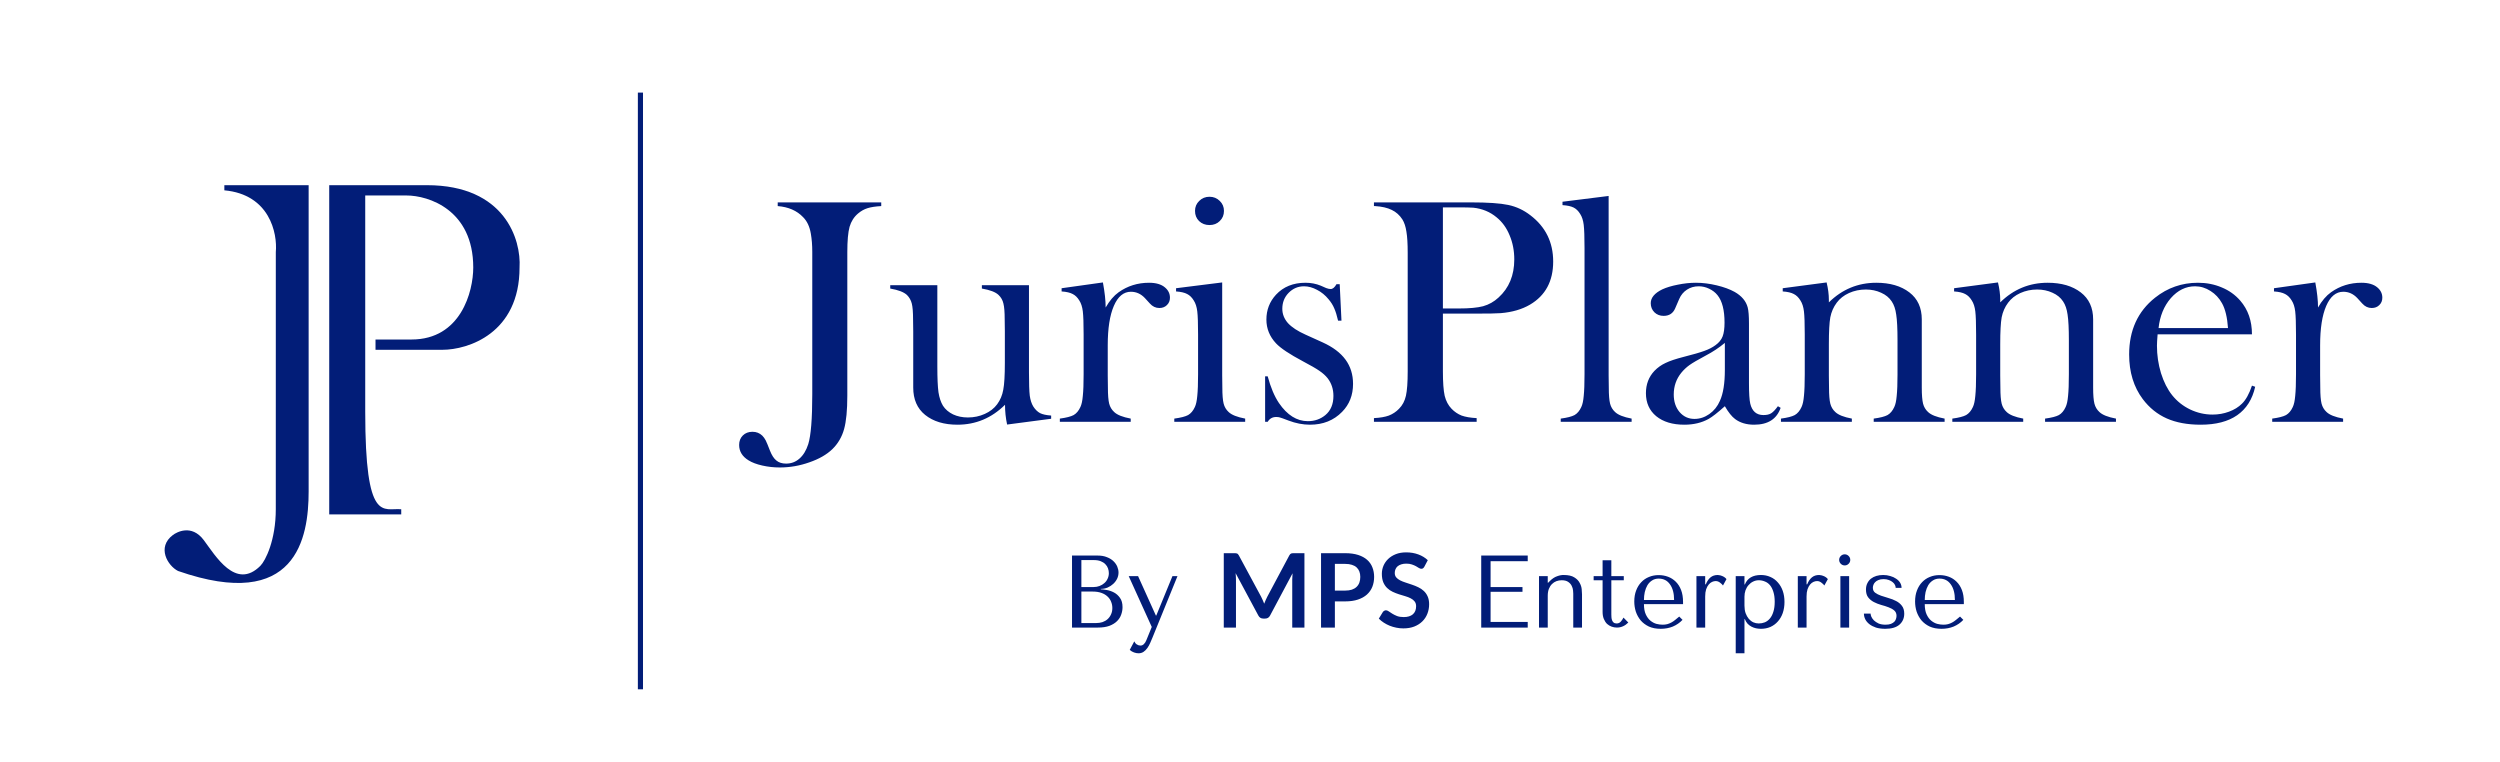
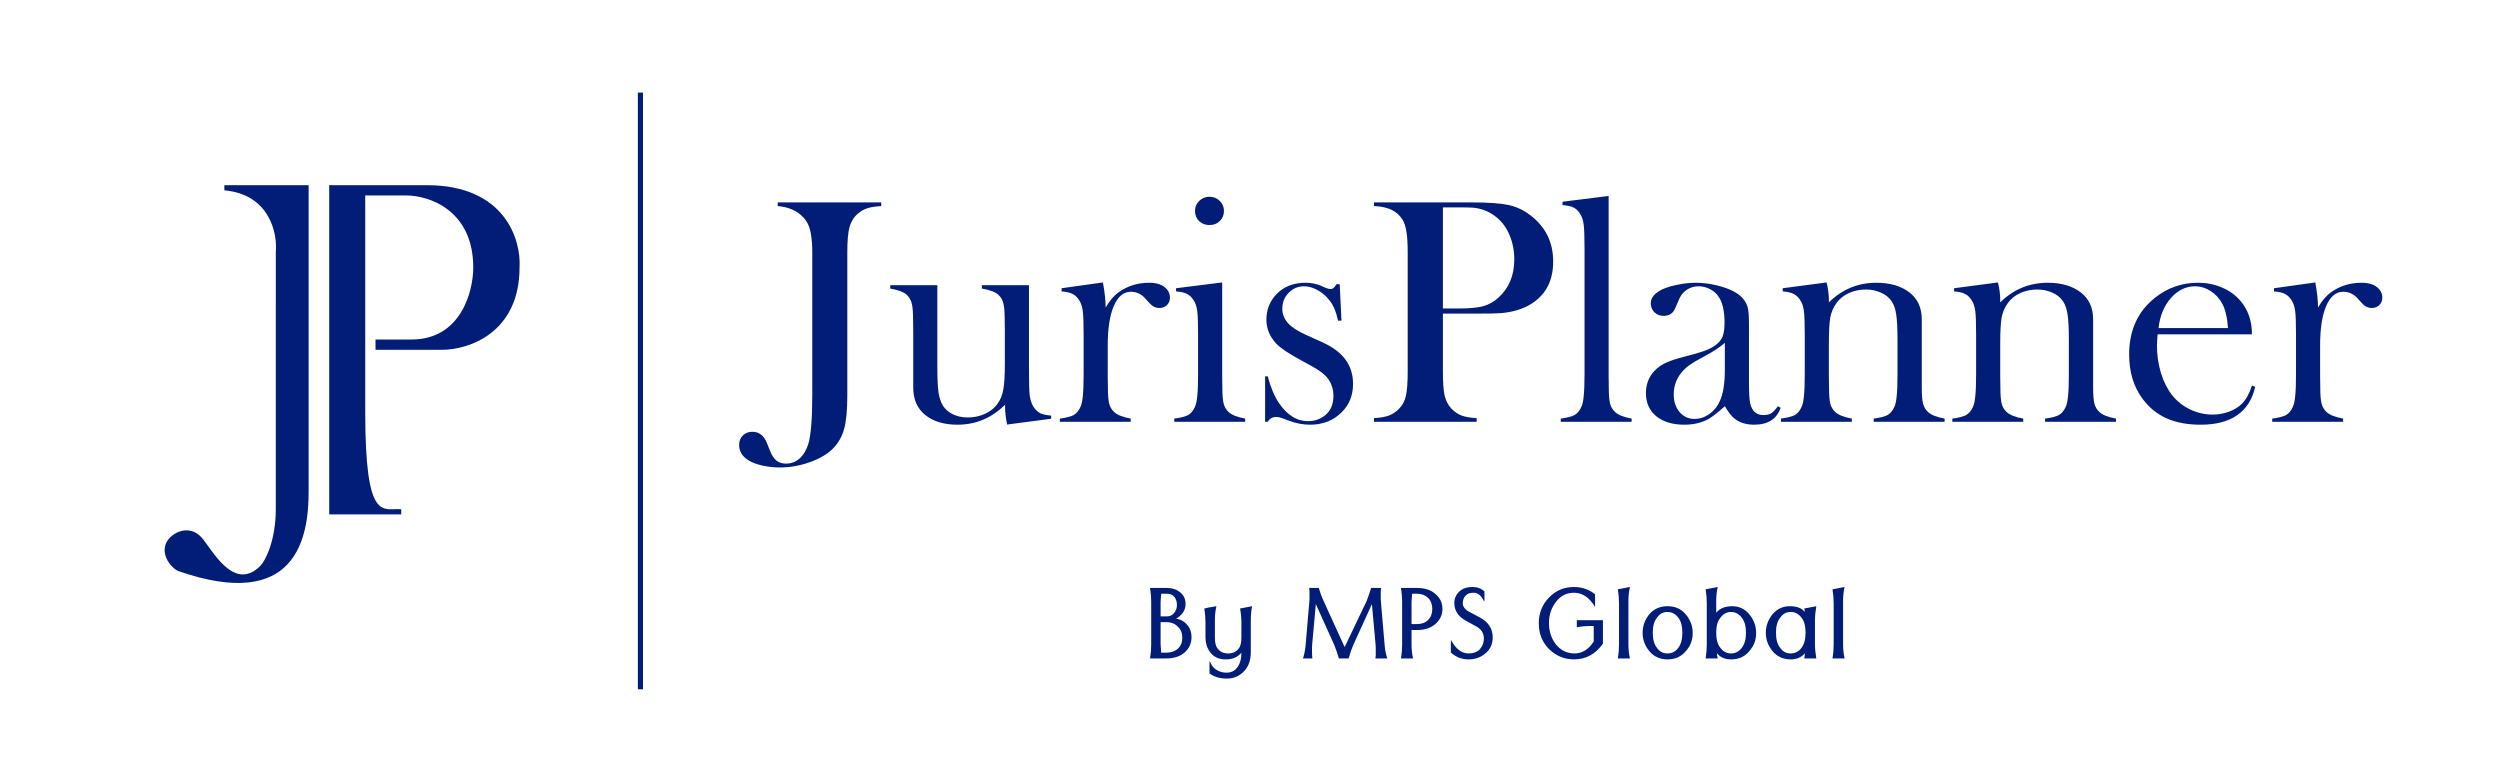
<svg xmlns="http://www.w3.org/2000/svg" width="243" height="74" viewBox="0 0 243 74" fill="none">
  <path d="M85.656 19.672V20.031C85.104 20.062 84.662 20.13 84.328 20.234C83.995 20.338 83.688 20.51 83.406 20.75C83.01 21.083 82.734 21.516 82.578 22.047C82.432 22.578 82.359 23.396 82.359 24.5V38.453C82.359 39.87 82.255 40.953 82.047 41.703C81.838 42.464 81.458 43.115 80.906 43.656C80.354 44.188 79.609 44.615 78.672 44.938C77.734 45.271 76.776 45.438 75.797 45.438C75.213 45.438 74.646 45.375 74.094 45.25C73.542 45.125 73.099 44.958 72.766 44.75C72.151 44.375 71.844 43.875 71.844 43.25C71.844 42.875 71.963 42.568 72.203 42.328C72.443 42.089 72.755 41.969 73.141 41.969C73.516 41.969 73.833 42.094 74.094 42.344C74.219 42.469 74.328 42.62 74.422 42.797C74.516 42.984 74.656 43.323 74.844 43.812C75.021 44.26 75.229 44.578 75.469 44.766C75.708 44.964 76.021 45.062 76.406 45.062C76.906 45.062 77.338 44.901 77.703 44.578C78.078 44.255 78.365 43.786 78.562 43.172C78.823 42.328 78.953 40.708 78.953 38.312V24.484C78.953 23.828 78.906 23.234 78.812 22.703C78.698 22.026 78.448 21.495 78.062 21.109C77.458 20.474 76.635 20.115 75.594 20.031V19.672H85.656ZM97.891 41.266C97.755 40.641 97.688 40 97.688 39.344C96.385 40.635 94.844 41.281 93.062 41.281C91.76 41.281 90.713 40.964 89.922 40.328C89.151 39.703 88.766 38.818 88.766 37.672V32.234L88.75 31.047C88.75 30.338 88.708 29.823 88.625 29.5C88.542 29.177 88.385 28.901 88.156 28.672C87.854 28.391 87.312 28.182 86.531 28.047V27.719H91.109V35.641C91.109 36.755 91.146 37.583 91.219 38.125C91.302 38.656 91.448 39.094 91.656 39.438C91.885 39.792 92.213 40.073 92.641 40.281C93.068 40.479 93.547 40.578 94.078 40.578C94.662 40.578 95.208 40.464 95.719 40.234C96.229 40.005 96.63 39.693 96.922 39.297C97.224 38.891 97.422 38.422 97.516 37.891C97.62 37.359 97.672 36.484 97.672 35.266V32.203L97.656 31.047C97.656 30.338 97.615 29.823 97.531 29.5C97.458 29.177 97.302 28.901 97.062 28.672C96.771 28.391 96.229 28.182 95.438 28.047V27.719H100.016V36.203C100.016 37.276 100.042 38.031 100.094 38.469C100.156 38.896 100.271 39.245 100.438 39.516C100.625 39.807 100.844 40.021 101.094 40.156C101.344 40.281 101.703 40.359 102.172 40.391V40.703L97.891 41.266ZM107.469 29.891C107.844 29.234 108.266 28.74 108.734 28.406C109.599 27.792 110.583 27.484 111.688 27.484C112.365 27.484 112.88 27.635 113.234 27.938C113.557 28.208 113.719 28.542 113.719 28.938C113.719 29.229 113.62 29.469 113.422 29.656C113.234 29.844 112.99 29.938 112.688 29.938C112.333 29.938 112.026 29.792 111.766 29.5L111.281 28.969C110.896 28.562 110.443 28.359 109.922 28.359C109.214 28.359 108.661 28.818 108.266 29.734C107.87 30.651 107.672 31.927 107.672 33.562V36.484L107.688 37.672C107.688 38.38 107.729 38.901 107.812 39.234C107.896 39.557 108.057 39.828 108.297 40.047C108.589 40.328 109.125 40.542 109.906 40.688V41H103.016V40.688C103.641 40.604 104.089 40.49 104.359 40.344C104.63 40.188 104.849 39.927 105.016 39.562C105.13 39.323 105.208 38.964 105.25 38.484C105.302 37.995 105.328 37.292 105.328 36.375V32.516C105.328 31.443 105.302 30.693 105.25 30.266C105.198 29.828 105.083 29.474 104.906 29.203C104.729 28.912 104.516 28.703 104.266 28.578C104.016 28.443 103.656 28.359 103.188 28.328V28.016L107.203 27.453C107.38 28.401 107.469 29.213 107.469 29.891ZM114.312 28.016L118.797 27.453V36.484L118.812 37.672C118.812 38.38 118.854 38.901 118.938 39.234C119.021 39.557 119.182 39.828 119.422 40.047C119.714 40.328 120.25 40.542 121.031 40.688V41H114.141V40.688C114.766 40.604 115.214 40.49 115.484 40.344C115.755 40.188 115.974 39.927 116.141 39.562C116.255 39.323 116.333 38.964 116.375 38.484C116.427 37.995 116.453 37.292 116.453 36.375V32.516C116.453 31.443 116.427 30.693 116.375 30.266C116.323 29.828 116.208 29.474 116.031 29.203C115.854 28.912 115.641 28.703 115.391 28.578C115.141 28.443 114.781 28.359 114.312 28.328V28.016ZM117.562 21.875C117.156 21.875 116.818 21.745 116.547 21.484C116.286 21.224 116.156 20.896 116.156 20.5C116.156 20.115 116.292 19.792 116.562 19.531C116.833 19.26 117.167 19.125 117.562 19.125C117.958 19.125 118.292 19.26 118.562 19.531C118.833 19.792 118.969 20.115 118.969 20.5C118.969 20.896 118.833 21.224 118.562 21.484C118.302 21.745 117.969 21.875 117.562 21.875ZM122.969 41V36.578H123.219C123.51 37.661 123.875 38.526 124.312 39.172C125.115 40.349 126.052 40.938 127.125 40.938C127.781 40.938 128.349 40.74 128.828 40.344C129.349 39.906 129.609 39.286 129.609 38.484C129.609 37.828 129.422 37.255 129.047 36.766C128.839 36.505 128.573 36.266 128.25 36.047C127.938 35.828 127.406 35.521 126.656 35.125C125.344 34.427 124.469 33.844 124.031 33.375C123.406 32.708 123.094 31.938 123.094 31.062C123.094 30.125 123.406 29.318 124.031 28.641C124.75 27.87 125.703 27.484 126.891 27.484C127.422 27.484 127.917 27.578 128.375 27.766L128.906 28C129.073 28.062 129.219 28.094 129.344 28.094C129.542 28.094 129.729 27.938 129.906 27.625H130.219L130.391 31.172H130.062C129.948 30.672 129.823 30.271 129.688 29.969C129.562 29.667 129.38 29.375 129.141 29.094C128.818 28.698 128.443 28.391 128.016 28.172C127.589 27.943 127.167 27.828 126.75 27.828C126.167 27.828 125.667 28.042 125.25 28.469C124.844 28.885 124.641 29.401 124.641 30.016C124.641 30.526 124.823 30.99 125.188 31.406C125.562 31.812 126.135 32.188 126.906 32.531L128.562 33.281C129.552 33.729 130.292 34.286 130.781 34.953C131.271 35.62 131.516 36.406 131.516 37.312C131.516 38.406 131.161 39.312 130.453 40.031C129.641 40.865 128.599 41.281 127.328 41.281C126.641 41.281 125.943 41.146 125.234 40.875C124.776 40.698 124.5 40.599 124.406 40.578C124.312 40.547 124.193 40.531 124.047 40.531C123.682 40.531 123.406 40.688 123.219 41H122.969ZM140.25 30.484V36.094C140.25 37.156 140.307 37.948 140.422 38.469C140.547 38.979 140.771 39.401 141.094 39.734C141.375 40.026 141.698 40.245 142.062 40.391C142.438 40.526 142.927 40.609 143.531 40.641V41H133.547V40.641C134.151 40.609 134.635 40.526 135 40.391C135.375 40.245 135.703 40.026 135.984 39.734C136.318 39.401 136.542 38.979 136.656 38.469C136.771 37.958 136.828 37.167 136.828 36.094V24.578C136.828 23.682 136.786 22.995 136.703 22.516C136.63 22.026 136.5 21.63 136.312 21.328C136.042 20.912 135.698 20.604 135.281 20.406C134.865 20.198 134.323 20.073 133.656 20.031H133.547V19.672H142.969C144.615 19.672 145.828 19.755 146.609 19.922C147.391 20.088 148.104 20.422 148.75 20.922C150.229 22.047 150.969 23.547 150.969 25.422C150.969 27.328 150.219 28.724 148.719 29.609C147.938 30.068 146.99 30.344 145.875 30.438C145.521 30.469 144.667 30.484 143.312 30.484H140.25ZM140.25 29.984H141.781C142.812 29.984 143.604 29.912 144.156 29.766C144.719 29.609 145.219 29.328 145.656 28.922C146.677 27.995 147.188 26.76 147.188 25.219C147.188 24.365 147.036 23.583 146.734 22.875C146.443 22.156 146.021 21.573 145.469 21.125C144.833 20.594 144.078 20.281 143.203 20.188C142.964 20.167 142.417 20.156 141.562 20.156H140.25V29.984ZM151.875 19.609L156.359 19.047V36.484L156.375 37.672C156.375 38.38 156.417 38.901 156.5 39.234C156.583 39.557 156.745 39.828 156.984 40.047C157.276 40.328 157.812 40.542 158.594 40.688V41H151.703V40.688C152.328 40.604 152.776 40.49 153.047 40.344C153.318 40.188 153.536 39.927 153.703 39.562C153.818 39.323 153.896 38.964 153.938 38.484C153.99 37.995 154.016 37.292 154.016 36.375V24.109C154.016 23.047 153.99 22.297 153.938 21.859C153.885 21.422 153.771 21.068 153.594 20.797C153.417 20.505 153.203 20.297 152.953 20.172C152.703 20.047 152.344 19.969 151.875 19.938V19.609ZM172.812 39.484L173.078 39.641C172.703 40.734 171.844 41.281 170.5 41.281C169.76 41.281 169.146 41.099 168.656 40.734C168.333 40.495 168 40.078 167.656 39.484C166.958 40.109 166.432 40.521 166.078 40.719C165.401 41.094 164.615 41.281 163.719 41.281C162.573 41.281 161.661 41.005 160.984 40.453C160.318 39.901 159.984 39.156 159.984 38.219C159.984 37.354 160.26 36.63 160.812 36.047C161.125 35.724 161.484 35.469 161.891 35.281C162.297 35.083 162.885 34.885 163.656 34.688C164.562 34.458 165.229 34.266 165.656 34.109C166.094 33.953 166.458 33.766 166.75 33.547C167.083 33.307 167.312 33.026 167.438 32.703C167.562 32.38 167.625 31.932 167.625 31.359C167.625 30.141 167.396 29.25 166.938 28.688C166.729 28.427 166.458 28.219 166.125 28.062C165.802 27.906 165.464 27.828 165.109 27.828C164.682 27.828 164.302 27.938 163.969 28.156C163.635 28.375 163.385 28.677 163.219 29.062L162.828 29.969C162.62 30.458 162.245 30.703 161.703 30.703C161.349 30.703 161.052 30.588 160.812 30.359C160.573 30.12 160.453 29.823 160.453 29.469C160.453 28.938 160.828 28.49 161.578 28.125C161.984 27.938 162.484 27.787 163.078 27.672C163.682 27.547 164.271 27.484 164.844 27.484C165.49 27.484 166.161 27.568 166.859 27.734C167.557 27.901 168.141 28.115 168.609 28.375C169.286 28.76 169.708 29.26 169.875 29.875C169.958 30.188 170 30.713 170 31.453V37.234C170 38.214 170.042 38.88 170.125 39.234C170.302 39.974 170.729 40.344 171.406 40.344C171.729 40.344 171.979 40.286 172.156 40.172C172.344 40.057 172.562 39.828 172.812 39.484ZM167.656 33.328C167.094 33.797 166.474 34.208 165.797 34.562C165.036 34.969 164.51 35.276 164.219 35.484C163.927 35.693 163.661 35.943 163.422 36.234C162.932 36.839 162.688 37.542 162.688 38.344C162.688 39.031 162.875 39.599 163.25 40.047C163.635 40.495 164.12 40.719 164.703 40.719C165.214 40.719 165.693 40.562 166.141 40.25C166.599 39.927 166.943 39.5 167.172 38.969C167.495 38.271 167.656 37.26 167.656 35.938V33.328ZM177.547 27.453C177.693 28.057 177.766 28.62 177.766 29.141V29.391C179.057 28.12 180.594 27.484 182.375 27.484C183.708 27.484 184.781 27.797 185.594 28.422C186.396 29.037 186.797 29.912 186.797 31.047V37.672C186.797 38.38 186.839 38.901 186.922 39.234C187.005 39.557 187.167 39.828 187.406 40.047C187.698 40.328 188.234 40.542 189.016 40.688V41H182.125V40.688C182.75 40.604 183.198 40.49 183.469 40.344C183.74 40.188 183.958 39.927 184.125 39.562C184.24 39.323 184.318 38.964 184.359 38.484C184.411 37.995 184.438 37.297 184.438 36.391V33.078C184.438 31.943 184.396 31.109 184.312 30.578C184.24 30.047 184.094 29.62 183.875 29.297C183.635 28.932 183.292 28.651 182.844 28.453C182.396 28.245 181.901 28.141 181.359 28.141C180.776 28.141 180.229 28.255 179.719 28.484C179.219 28.713 178.823 29.026 178.531 29.422C178.219 29.838 178.01 30.312 177.906 30.844C177.812 31.365 177.766 32.234 177.766 33.453V36.516L177.781 37.672C177.781 38.38 177.823 38.901 177.906 39.234C177.99 39.557 178.151 39.828 178.391 40.047C178.682 40.328 179.219 40.542 180 40.688V41H173.109V40.688C173.734 40.604 174.182 40.49 174.453 40.344C174.724 40.188 174.943 39.927 175.109 39.562C175.224 39.323 175.302 38.964 175.344 38.484C175.396 37.995 175.422 37.292 175.422 36.375V32.516C175.422 31.443 175.396 30.693 175.344 30.266C175.292 29.828 175.177 29.474 175 29.203C174.823 28.912 174.609 28.703 174.359 28.578C174.109 28.443 173.75 28.359 173.281 28.328V28.016L177.547 27.453ZM194.203 27.453C194.349 28.057 194.422 28.62 194.422 29.141V29.391C195.714 28.12 197.25 27.484 199.031 27.484C200.365 27.484 201.438 27.797 202.25 28.422C203.052 29.037 203.453 29.912 203.453 31.047V37.672C203.453 38.38 203.495 38.901 203.578 39.234C203.661 39.557 203.823 39.828 204.062 40.047C204.354 40.328 204.891 40.542 205.672 40.688V41H198.781V40.688C199.406 40.604 199.854 40.49 200.125 40.344C200.396 40.188 200.615 39.927 200.781 39.562C200.896 39.323 200.974 38.964 201.016 38.484C201.068 37.995 201.094 37.297 201.094 36.391V33.078C201.094 31.943 201.052 31.109 200.969 30.578C200.896 30.047 200.75 29.62 200.531 29.297C200.292 28.932 199.948 28.651 199.5 28.453C199.052 28.245 198.557 28.141 198.016 28.141C197.432 28.141 196.885 28.255 196.375 28.484C195.875 28.713 195.479 29.026 195.188 29.422C194.875 29.838 194.667 30.312 194.562 30.844C194.469 31.365 194.422 32.234 194.422 33.453V36.516L194.438 37.672C194.438 38.38 194.479 38.901 194.562 39.234C194.646 39.557 194.807 39.828 195.047 40.047C195.339 40.328 195.875 40.542 196.656 40.688V41H189.766V40.688C190.391 40.604 190.839 40.49 191.109 40.344C191.38 40.188 191.599 39.927 191.766 39.562C191.88 39.323 191.958 38.964 192 38.484C192.052 37.995 192.078 37.292 192.078 36.375V32.516C192.078 31.443 192.052 30.693 192 30.266C191.948 29.828 191.833 29.474 191.656 29.203C191.479 28.912 191.266 28.703 191.016 28.578C190.766 28.443 190.406 28.359 189.938 28.328V28.016L194.203 27.453ZM209.719 32.5C209.677 33.01 209.656 33.38 209.656 33.609C209.656 34.516 209.786 35.401 210.047 36.266C210.318 37.13 210.682 37.849 211.141 38.422C211.609 39.005 212.188 39.464 212.875 39.797C213.573 40.13 214.302 40.297 215.062 40.297C215.625 40.297 216.156 40.203 216.656 40.016C217.167 39.828 217.589 39.568 217.922 39.234C218.297 38.87 218.62 38.286 218.891 37.484L219.203 37.594C218.932 38.812 218.349 39.734 217.453 40.359C216.568 40.974 215.385 41.281 213.906 41.281C212.625 41.281 211.526 41.078 210.609 40.672C209.693 40.266 208.917 39.641 208.281 38.797C207.396 37.62 206.953 36.172 206.953 34.453C206.953 32.109 207.792 30.271 209.469 28.938C210.688 27.969 212.078 27.484 213.641 27.484C214.474 27.484 215.245 27.635 215.953 27.938C216.661 28.229 217.26 28.656 217.75 29.219C218.51 30.094 218.891 31.188 218.891 32.5H209.719ZM216.562 31.891C216.49 30.849 216.297 30.047 215.984 29.484C215.703 28.974 215.328 28.573 214.859 28.281C214.391 27.979 213.891 27.828 213.359 27.828C212.464 27.828 211.677 28.213 211 28.984C210.333 29.755 209.938 30.724 209.812 31.891H216.562ZM225.312 29.891C225.688 29.234 226.109 28.74 226.578 28.406C227.443 27.792 228.427 27.484 229.531 27.484C230.208 27.484 230.724 27.635 231.078 27.938C231.401 28.208 231.562 28.542 231.562 28.938C231.562 29.229 231.464 29.469 231.266 29.656C231.078 29.844 230.833 29.938 230.531 29.938C230.177 29.938 229.87 29.792 229.609 29.5L229.125 28.969C228.74 28.562 228.286 28.359 227.766 28.359C227.057 28.359 226.505 28.818 226.109 29.734C225.714 30.651 225.516 31.927 225.516 33.562V36.484L225.531 37.672C225.531 38.38 225.573 38.901 225.656 39.234C225.74 39.557 225.901 39.828 226.141 40.047C226.432 40.328 226.969 40.542 227.75 40.688V41H220.859V40.688C221.484 40.604 221.932 40.49 222.203 40.344C222.474 40.188 222.693 39.927 222.859 39.562C222.974 39.323 223.052 38.964 223.094 38.484C223.146 37.995 223.172 37.292 223.172 36.375V32.516C223.172 31.443 223.146 30.693 223.094 30.266C223.042 29.828 222.927 29.474 222.75 29.203C222.573 28.912 222.359 28.703 222.109 28.578C221.859 28.443 221.5 28.359 221.031 28.328V28.016L225.047 27.453C225.224 28.401 225.312 29.213 225.312 29.891Z" fill="#021D78" />
-   <path d="M104.2 61V54H106.7C107.047 54 107.347 54.053 107.6 54.16C107.86 54.26 108.07 54.39 108.23 54.55C108.397 54.71 108.52 54.887 108.6 55.08C108.68 55.273 108.72 55.463 108.72 55.65C108.72 55.863 108.673 56.067 108.58 56.26C108.487 56.447 108.36 56.613 108.2 56.76C108.047 56.9 107.867 57.017 107.66 57.11C107.453 57.197 107.233 57.24 107 57.24V57.28C107.147 57.287 107.34 57.31 107.58 57.35C107.82 57.39 108.053 57.47 108.28 57.59C108.507 57.71 108.7 57.883 108.86 58.11C109.027 58.337 109.11 58.64 109.11 59.02C109.11 59.26 109.067 59.5 108.98 59.74C108.9 59.973 108.767 60.183 108.58 60.37C108.393 60.557 108.147 60.71 107.84 60.83C107.533 60.943 107.157 61 106.71 61H104.2ZM105.11 60.56H106.56C106.773 60.56 106.973 60.53 107.16 60.47C107.353 60.403 107.52 60.307 107.66 60.18C107.8 60.053 107.91 59.9 107.99 59.72C108.077 59.54 108.12 59.333 108.12 59.1C108.12 58.887 108.08 58.683 108 58.49C107.927 58.297 107.81 58.127 107.65 57.98C107.497 57.833 107.3 57.717 107.06 57.63C106.82 57.543 106.537 57.5 106.21 57.5H105.11V60.56ZM105.11 57.06H106.31C106.51 57.06 106.697 57.027 106.87 56.96C107.05 56.893 107.207 56.8 107.34 56.68C107.48 56.56 107.587 56.417 107.66 56.25C107.74 56.083 107.78 55.903 107.78 55.71C107.78 55.557 107.753 55.403 107.7 55.25C107.647 55.097 107.56 54.96 107.44 54.84C107.327 54.72 107.177 54.623 106.99 54.55C106.81 54.477 106.59 54.44 106.33 54.44H105.11V57.06ZM112.351 59.83H112.391L113.961 56H114.451L112.031 61.95C111.958 62.13 111.881 62.31 111.801 62.49C111.721 62.677 111.628 62.843 111.521 62.99C111.415 63.143 111.291 63.267 111.151 63.36C111.011 63.453 110.848 63.5 110.661 63.5C110.528 63.5 110.385 63.473 110.231 63.42C110.078 63.367 109.938 63.283 109.811 63.17L110.251 62.34C110.311 62.473 110.395 62.573 110.501 62.64C110.615 62.713 110.731 62.75 110.851 62.75C110.978 62.75 111.088 62.703 111.181 62.61C111.281 62.517 111.361 62.393 111.421 62.24L111.951 60.94L109.711 56H110.621L112.351 59.83ZM126.791 53.77V61H125.606V56.33C125.606 56.143 125.616 55.942 125.636 55.725L123.451 59.83C123.348 60.027 123.19 60.125 122.976 60.125H122.786C122.573 60.125 122.415 60.027 122.311 59.83L120.101 55.71C120.111 55.82 120.12 55.928 120.126 56.035C120.133 56.142 120.136 56.24 120.136 56.33V61H118.951V53.77H119.966C120.026 53.77 120.078 53.772 120.121 53.775C120.165 53.778 120.203 53.787 120.236 53.8C120.273 53.813 120.305 53.835 120.331 53.865C120.361 53.895 120.39 53.935 120.416 53.985L122.581 58C122.638 58.107 122.69 58.217 122.736 58.33C122.786 58.443 122.835 58.56 122.881 58.68C122.928 58.557 122.976 58.438 123.026 58.325C123.076 58.208 123.13 58.097 123.186 57.99L125.321 53.985C125.348 53.935 125.376 53.895 125.406 53.865C125.436 53.835 125.468 53.813 125.501 53.8C125.538 53.787 125.578 53.778 125.621 53.775C125.665 53.772 125.716 53.77 125.776 53.77H126.791ZM130.755 57.405C131.001 57.405 131.216 57.375 131.4 57.315C131.583 57.252 131.735 57.163 131.855 57.05C131.978 56.933 132.07 56.793 132.13 56.63C132.19 56.463 132.22 56.278 132.22 56.075C132.22 55.882 132.19 55.707 132.13 55.55C132.07 55.393 131.98 55.26 131.86 55.15C131.74 55.04 131.588 54.957 131.405 54.9C131.221 54.84 131.005 54.81 130.755 54.81H129.75V57.405H130.755ZM130.755 53.77C131.238 53.77 131.656 53.827 132.01 53.94C132.363 54.053 132.655 54.212 132.885 54.415C133.115 54.618 133.285 54.862 133.395 55.145C133.508 55.428 133.565 55.738 133.565 56.075C133.565 56.425 133.506 56.747 133.39 57.04C133.273 57.33 133.098 57.58 132.865 57.79C132.631 58 132.338 58.163 131.985 58.28C131.635 58.397 131.225 58.455 130.755 58.455H129.75V61H128.405V53.77H130.755ZM138.446 55.085C138.406 55.155 138.363 55.207 138.316 55.24C138.273 55.27 138.218 55.285 138.151 55.285C138.081 55.285 138.004 55.26 137.921 55.21C137.841 55.157 137.744 55.098 137.631 55.035C137.518 54.972 137.384 54.915 137.231 54.865C137.081 54.812 136.903 54.785 136.696 54.785C136.509 54.785 136.346 54.808 136.206 54.855C136.066 54.898 135.948 54.96 135.851 55.04C135.758 55.12 135.688 55.217 135.641 55.33C135.594 55.44 135.571 55.562 135.571 55.695C135.571 55.865 135.618 56.007 135.711 56.12C135.808 56.233 135.934 56.33 136.091 56.41C136.248 56.49 136.426 56.562 136.626 56.625C136.826 56.688 137.031 56.757 137.241 56.83C137.451 56.9 137.656 56.983 137.856 57.08C138.056 57.173 138.234 57.293 138.391 57.44C138.548 57.583 138.673 57.76 138.766 57.97C138.863 58.18 138.911 58.435 138.911 58.735C138.911 59.062 138.854 59.368 138.741 59.655C138.631 59.938 138.468 60.187 138.251 60.4C138.038 60.61 137.776 60.777 137.466 60.9C137.156 61.02 136.801 61.08 136.401 61.08C136.171 61.08 135.944 61.057 135.721 61.01C135.498 60.967 135.283 60.903 135.076 60.82C134.873 60.737 134.681 60.637 134.501 60.52C134.321 60.403 134.161 60.273 134.021 60.13L134.416 59.485C134.449 59.438 134.493 59.4 134.546 59.37C134.599 59.337 134.656 59.32 134.716 59.32C134.799 59.32 134.889 59.355 134.986 59.425C135.083 59.492 135.198 59.567 135.331 59.65C135.464 59.733 135.619 59.81 135.796 59.88C135.976 59.947 136.191 59.98 136.441 59.98C136.824 59.98 137.121 59.89 137.331 59.71C137.541 59.527 137.646 59.265 137.646 58.925C137.646 58.735 137.598 58.58 137.501 58.46C137.408 58.34 137.283 58.24 137.126 58.16C136.969 58.077 136.791 58.007 136.591 57.95C136.391 57.893 136.188 57.832 135.981 57.765C135.774 57.698 135.571 57.618 135.371 57.525C135.171 57.432 134.993 57.31 134.836 57.16C134.679 57.01 134.553 56.823 134.456 56.6C134.363 56.373 134.316 56.095 134.316 55.765C134.316 55.502 134.368 55.245 134.471 54.995C134.578 54.745 134.731 54.523 134.931 54.33C135.131 54.137 135.378 53.982 135.671 53.865C135.964 53.748 136.301 53.69 136.681 53.69C137.108 53.69 137.501 53.757 137.861 53.89C138.221 54.023 138.528 54.21 138.781 54.45L138.446 55.085ZM143.975 54H148.495V54.55H144.885V57.06H147.985V57.52H144.885V60.45H148.495V61H143.975V54ZM153.771 61H152.921V57.71C152.921 57.643 152.914 57.537 152.901 57.39C152.888 57.243 152.844 57.097 152.771 56.95C152.704 56.803 152.594 56.677 152.441 56.57C152.288 56.457 152.071 56.4 151.791 56.4C151.618 56.4 151.448 56.43 151.281 56.49C151.121 56.55 150.978 56.643 150.851 56.77C150.724 56.897 150.624 57.053 150.551 57.24C150.478 57.427 150.441 57.65 150.441 57.91V61H149.591V56H150.441V56.64H150.481L150.641 56.48C150.874 56.247 151.111 56.09 151.351 56.01C151.591 55.923 151.808 55.883 152.001 55.89C152.441 55.89 152.781 55.967 153.021 56.12C153.261 56.267 153.434 56.443 153.541 56.65C153.654 56.85 153.721 57.057 153.741 57.27C153.761 57.477 153.771 57.64 153.771 57.76V61ZM154.902 56.4V56H155.772V54.46H156.622V56H157.832V56.4H156.622V59.72C156.622 59.8 156.625 59.893 156.632 60C156.638 60.1 156.658 60.197 156.692 60.29C156.725 60.377 156.775 60.45 156.842 60.51C156.915 60.57 157.015 60.6 157.142 60.6C157.302 60.6 157.435 60.54 157.542 60.42C157.648 60.3 157.735 60.17 157.802 60.03L158.272 60.51C157.945 60.837 157.575 61 157.162 61C156.988 61 156.818 60.97 156.652 60.91C156.485 60.85 156.335 60.76 156.202 60.64C156.075 60.513 155.972 60.353 155.892 60.16C155.812 59.967 155.772 59.74 155.772 59.48V56.4H154.902ZM163.592 58.72H159.792C159.792 59.127 159.852 59.46 159.972 59.72C160.092 59.98 160.242 60.183 160.422 60.33C160.602 60.477 160.795 60.58 161.002 60.64C161.215 60.693 161.415 60.72 161.602 60.72C161.768 60.72 161.918 60.703 162.052 60.67C162.192 60.63 162.325 60.577 162.452 60.51C162.578 60.443 162.702 60.36 162.822 60.26C162.948 60.16 163.082 60.05 163.222 59.93L163.542 60.25C163.275 60.53 162.962 60.747 162.602 60.9C162.242 61.047 161.848 61.12 161.422 61.12C160.982 61.12 160.598 61.047 160.272 60.9C159.952 60.747 159.685 60.547 159.472 60.3C159.265 60.047 159.108 59.763 159.002 59.45C158.902 59.13 158.852 58.803 158.852 58.47C158.852 58.07 158.912 57.713 159.032 57.4C159.152 57.08 159.318 56.81 159.532 56.59C159.745 56.363 159.995 56.193 160.282 56.08C160.568 55.96 160.882 55.9 161.222 55.9C161.542 55.9 161.845 55.953 162.132 56.06C162.418 56.167 162.668 56.327 162.882 56.54C163.102 56.753 163.275 57.023 163.402 57.35C163.528 57.677 163.592 58.063 163.592 58.51V58.72ZM159.792 58.32H162.722C162.722 57.673 162.588 57.167 162.322 56.8C162.062 56.427 161.695 56.24 161.222 56.24C160.975 56.24 160.762 56.3 160.582 56.42C160.402 56.533 160.252 56.687 160.132 56.88C160.018 57.073 159.932 57.297 159.872 57.55C159.818 57.797 159.792 58.053 159.792 58.32ZM164.894 56H165.744V56.8H165.804C165.924 56.5 166.077 56.273 166.264 56.12C166.45 55.967 166.684 55.89 166.964 55.89C166.997 55.89 167.047 55.897 167.114 55.91C167.187 55.917 167.264 55.937 167.344 55.97C167.43 55.997 167.514 56.037 167.594 56.09C167.68 56.143 167.754 56.21 167.814 56.29L167.474 56.91C167.414 56.823 167.317 56.73 167.184 56.63C167.057 56.53 166.917 56.48 166.764 56.48C166.65 56.48 166.534 56.507 166.414 56.56C166.294 56.613 166.184 56.7 166.084 56.82C165.984 56.94 165.9 57.097 165.834 57.29C165.774 57.477 165.744 57.707 165.744 57.98V61H164.894V56ZM168.712 63.5V56H169.562V56.81H169.602C169.849 56.197 170.369 55.89 171.162 55.89C171.495 55.89 171.802 55.953 172.082 56.08C172.362 56.2 172.602 56.377 172.802 56.61C173.009 56.837 173.169 57.11 173.282 57.43C173.395 57.75 173.452 58.11 173.452 58.51C173.452 58.903 173.395 59.263 173.282 59.59C173.169 59.91 173.009 60.183 172.802 60.41C172.602 60.637 172.362 60.813 172.082 60.94C171.802 61.06 171.495 61.12 171.162 61.12C171.002 61.12 170.842 61.103 170.682 61.07C170.529 61.037 170.382 60.983 170.242 60.91C170.102 60.837 169.975 60.74 169.862 60.62C169.755 60.5 169.669 60.353 169.602 60.18H169.562V63.5H168.712ZM169.562 58V58.87C169.562 59.143 169.599 59.387 169.672 59.6C169.752 59.813 169.855 59.997 169.982 60.15C170.109 60.297 170.255 60.41 170.422 60.49C170.589 60.563 170.765 60.6 170.952 60.6C171.159 60.6 171.355 60.563 171.542 60.49C171.729 60.41 171.892 60.287 172.032 60.12C172.179 59.947 172.292 59.727 172.372 59.46C172.459 59.193 172.502 58.87 172.502 58.49C172.502 58.117 172.459 57.797 172.372 57.53C172.292 57.263 172.182 57.047 172.042 56.88C171.902 56.713 171.735 56.593 171.542 56.52C171.355 56.44 171.159 56.4 170.952 56.4C170.759 56.4 170.575 56.443 170.402 56.53C170.235 56.61 170.089 56.723 169.962 56.87C169.835 57.01 169.735 57.18 169.662 57.38C169.595 57.573 169.562 57.78 169.562 58ZM174.747 56H175.597V56.8H175.657C175.777 56.5 175.931 56.273 176.117 56.12C176.304 55.967 176.537 55.89 176.817 55.89C176.851 55.89 176.901 55.897 176.967 55.91C177.041 55.917 177.117 55.937 177.197 55.97C177.284 55.997 177.367 56.037 177.447 56.09C177.534 56.143 177.607 56.21 177.667 56.29L177.327 56.91C177.267 56.823 177.171 56.73 177.037 56.63C176.911 56.53 176.771 56.48 176.617 56.48C176.504 56.48 176.387 56.507 176.267 56.56C176.147 56.613 176.037 56.7 175.937 56.82C175.837 56.94 175.754 57.097 175.687 57.29C175.627 57.477 175.597 57.707 175.597 57.98V61H174.747V56ZM178.886 56H179.736V61H178.886V56ZM178.766 54.42C178.766 54.273 178.819 54.147 178.926 54.04C179.032 53.933 179.159 53.88 179.306 53.88C179.452 53.88 179.579 53.933 179.686 54.04C179.792 54.147 179.846 54.273 179.846 54.42C179.846 54.567 179.792 54.693 179.686 54.8C179.579 54.907 179.452 54.96 179.306 54.96C179.159 54.96 179.032 54.907 178.926 54.8C178.819 54.693 178.766 54.567 178.766 54.42ZM184.832 57.14H184.262C184.262 57.053 184.238 56.96 184.192 56.86C184.145 56.76 184.072 56.67 183.972 56.59C183.872 56.503 183.748 56.433 183.602 56.38C183.455 56.32 183.282 56.29 183.082 56.29C182.882 56.29 182.715 56.32 182.582 56.38C182.448 56.433 182.342 56.503 182.262 56.59C182.182 56.67 182.125 56.76 182.092 56.86C182.058 56.953 182.042 57.043 182.042 57.13C182.042 57.337 182.115 57.497 182.262 57.61C182.415 57.723 182.605 57.82 182.832 57.9C183.058 57.98 183.302 58.057 183.562 58.13C183.828 58.203 184.075 58.3 184.302 58.42C184.528 58.533 184.715 58.687 184.862 58.88C185.015 59.073 185.092 59.33 185.092 59.65C185.092 60.09 184.935 60.447 184.622 60.72C184.315 60.987 183.855 61.12 183.242 61.12C182.902 61.12 182.602 61.08 182.342 61C182.088 60.913 181.872 60.8 181.692 60.66C181.518 60.52 181.388 60.363 181.302 60.19C181.215 60.01 181.172 59.827 181.172 59.64H181.822C181.822 59.72 181.845 59.82 181.892 59.94C181.945 60.06 182.028 60.18 182.142 60.3C182.262 60.413 182.412 60.513 182.592 60.6C182.778 60.68 183.005 60.72 183.272 60.72C183.485 60.72 183.662 60.693 183.802 60.64C183.942 60.58 184.052 60.51 184.132 60.43C184.212 60.343 184.265 60.25 184.292 60.15C184.325 60.05 184.342 59.953 184.342 59.86C184.342 59.64 184.268 59.467 184.122 59.34C183.975 59.213 183.792 59.11 183.572 59.03C183.352 58.943 183.112 58.867 182.852 58.8C182.598 58.727 182.362 58.633 182.142 58.52C181.922 58.407 181.738 58.257 181.592 58.07C181.445 57.883 181.372 57.63 181.372 57.31C181.372 57.077 181.415 56.873 181.502 56.7C181.588 56.52 181.705 56.37 181.852 56.25C182.005 56.13 182.182 56.04 182.382 55.98C182.588 55.92 182.808 55.89 183.042 55.89C183.288 55.89 183.518 55.923 183.732 55.99C183.952 56.05 184.142 56.137 184.302 56.25C184.468 56.357 184.598 56.487 184.692 56.64C184.785 56.793 184.832 56.96 184.832 57.14ZM190.886 58.72H187.086C187.086 59.127 187.146 59.46 187.266 59.72C187.386 59.98 187.536 60.183 187.716 60.33C187.896 60.477 188.09 60.58 188.296 60.64C188.51 60.693 188.71 60.72 188.896 60.72C189.063 60.72 189.213 60.703 189.346 60.67C189.486 60.63 189.62 60.577 189.746 60.51C189.873 60.443 189.996 60.36 190.116 60.26C190.243 60.16 190.376 60.05 190.516 59.93L190.836 60.25C190.57 60.53 190.256 60.747 189.896 60.9C189.536 61.047 189.143 61.12 188.716 61.12C188.276 61.12 187.893 61.047 187.566 60.9C187.246 60.747 186.98 60.547 186.766 60.3C186.56 60.047 186.403 59.763 186.296 59.45C186.196 59.13 186.146 58.803 186.146 58.47C186.146 58.07 186.206 57.713 186.326 57.4C186.446 57.08 186.613 56.81 186.826 56.59C187.04 56.363 187.29 56.193 187.576 56.08C187.863 55.96 188.176 55.9 188.516 55.9C188.836 55.9 189.14 55.953 189.426 56.06C189.713 56.167 189.963 56.327 190.176 56.54C190.396 56.753 190.57 57.023 190.696 57.35C190.823 57.677 190.886 58.063 190.886 58.51V58.72ZM187.086 58.32H190.016C190.016 57.673 189.883 57.167 189.616 56.8C189.356 56.427 188.99 56.24 188.516 56.24C188.27 56.24 188.056 56.3 187.876 56.42C187.696 56.533 187.546 56.687 187.426 56.88C187.313 57.073 187.226 57.297 187.166 57.55C187.113 57.797 187.086 58.053 187.086 58.32Z" fill="#021D78" />
+   <path d="M111.784 64C111.859 63.552 111.896 63.098 111.896 62.637V58.493C111.896 58.058 111.859 57.61 111.784 57.149H113.427C113.937 57.149 114.366 57.292 114.715 57.579C115.063 57.852 115.237 58.226 115.237 58.699C115.237 59.159 115.057 59.545 114.696 59.856C114.547 60.005 114.416 60.099 114.304 60.136C114.615 60.173 114.889 60.285 115.125 60.472C115.586 60.845 115.816 61.331 115.816 61.928C115.816 62.525 115.592 63.023 115.144 63.421C114.708 63.807 114.111 64 113.352 64H111.784ZM112.811 62.637C112.811 62.724 112.829 62.992 112.867 63.44H113.352C113.825 63.44 114.204 63.309 114.491 63.048C114.777 62.787 114.92 62.432 114.92 61.984C114.92 61.536 114.777 61.181 114.491 60.92C114.217 60.621 113.837 60.472 113.352 60.472H112.811V62.637ZM112.867 57.709C112.829 58.12 112.811 58.381 112.811 58.493V59.912H113.445C113.707 59.912 113.931 59.806 114.117 59.595C114.304 59.371 114.397 59.109 114.397 58.811C114.397 58.512 114.323 58.257 114.173 58.045C113.987 57.821 113.744 57.709 113.445 57.709H112.867ZM117.061 59.147C117.124 59.134 117.211 59.116 117.323 59.091C117.435 59.053 117.565 59.028 117.715 59.016C117.864 58.991 118.038 58.96 118.237 58.923C118.138 59.333 118.088 59.788 118.088 60.285V61.965C118.088 62.413 118.156 62.743 118.293 62.955C118.53 63.328 118.891 63.515 119.376 63.515C119.861 63.515 120.222 63.328 120.459 62.955C120.596 62.743 120.664 62.413 120.664 61.965V60.509C120.664 60.061 120.62 59.607 120.533 59.147L121.709 58.923C121.622 59.333 121.579 59.788 121.579 60.285V63.384C121.579 64.106 121.392 64.691 121.019 65.139C120.546 65.686 119.961 65.96 119.264 65.96C118.58 65.96 118.013 65.792 117.565 65.456V64.28H117.603C117.727 64.591 117.864 64.809 118.013 64.933C118.349 65.232 118.748 65.381 119.208 65.381C119.668 65.381 120.017 65.213 120.253 64.877C120.527 64.529 120.664 64.05 120.664 63.44C120.316 63.876 119.805 64.093 119.133 64.093C118.461 64.093 117.951 63.851 117.603 63.365C117.316 62.967 117.173 62.5 117.173 61.965V60.509C117.173 60.061 117.136 59.607 117.061 59.147ZM127.526 62.917V63.347C127.526 63.533 127.539 63.751 127.563 64H126.649C126.786 63.589 126.873 63.141 126.91 62.656L127.265 58.493C127.277 58.419 127.283 58.338 127.283 58.251V57.56C127.283 57.423 127.271 57.286 127.246 57.149H128.198C128.298 57.548 128.453 57.977 128.665 58.437L130.699 62.899L132.827 58.437C132.989 58.027 133.139 57.597 133.275 57.149H134.246C134.221 57.286 134.209 57.423 134.209 57.56V58.232C134.209 58.319 134.215 58.406 134.227 58.493L134.582 62.656C134.619 63.141 134.707 63.589 134.843 64H133.686C133.711 63.863 133.723 63.732 133.723 63.608V62.955C133.723 62.855 133.717 62.749 133.705 62.637L133.35 58.717L131.539 62.693C131.39 63.029 131.241 63.465 131.091 64H130.139C130.003 63.527 129.853 63.092 129.691 62.693L127.899 58.717L127.545 62.637C127.532 62.737 127.526 62.83 127.526 62.917ZM136.175 64C136.249 63.552 136.287 63.098 136.287 62.637V58.493C136.287 58.058 136.249 57.61 136.175 57.149H137.743C138.489 57.149 139.08 57.342 139.516 57.728C139.976 58.114 140.207 58.599 140.207 59.184C140.207 59.756 139.983 60.242 139.535 60.64C139.087 61.038 138.489 61.237 137.743 61.237H137.201V62.637C137.201 63.123 137.251 63.577 137.351 64H136.175ZM137.257 57.709C137.22 58.12 137.201 58.381 137.201 58.493V60.659H137.743C138.191 60.659 138.545 60.528 138.807 60.267C139.08 59.993 139.217 59.638 139.217 59.203C139.217 58.767 139.093 58.412 138.844 58.139C138.533 57.852 138.166 57.709 137.743 57.709H137.257ZM141.06 62.245C141.52 63.092 142.08 63.515 142.74 63.515C143.238 63.515 143.611 63.372 143.86 63.085C144.109 62.787 144.233 62.444 144.233 62.059C144.233 61.536 143.972 61.138 143.449 60.864L142.46 60.323C141.726 59.912 141.359 59.34 141.359 58.605C141.359 58.083 141.589 57.66 142.049 57.336C142.311 57.149 142.672 57.056 143.132 57.056C143.592 57.056 143.978 57.199 144.289 57.485V58.437H144.252C144.177 58.325 144.121 58.232 144.084 58.157C143.86 57.796 143.574 57.616 143.225 57.616C142.889 57.616 142.653 57.691 142.516 57.84C142.292 58.027 142.18 58.294 142.18 58.643C142.18 58.979 142.41 59.265 142.871 59.501L143.785 59.987C144.656 60.435 145.092 61.088 145.092 61.947C145.092 62.581 144.874 63.085 144.439 63.459C143.978 63.882 143.412 64.093 142.74 64.093C142.08 64.093 141.508 63.869 141.023 63.421V62.245H141.06ZM155.805 60.285V62.563C155.083 63.583 154.144 64.093 152.986 64.093C152.053 64.093 151.238 63.751 150.541 63.067C149.894 62.395 149.57 61.567 149.57 60.584C149.57 59.601 149.9 58.767 150.56 58.083C151.219 57.398 152.028 57.056 152.986 57.056C153.77 57.056 154.455 57.292 155.04 57.765V58.941H155.002C154.928 58.792 154.84 58.668 154.741 58.568C154.268 57.933 153.677 57.616 152.968 57.616C152.271 57.616 151.692 57.915 151.232 58.512C150.784 59.097 150.56 59.781 150.56 60.565C150.56 61.337 150.771 62.009 151.194 62.581C151.68 63.204 152.296 63.515 153.042 63.515C153.789 63.515 154.411 63.129 154.909 62.357V60.845H154.648C154.15 60.845 153.689 60.889 153.266 60.976V60.285H155.805ZM157.257 64C157.331 63.552 157.369 63.098 157.369 62.637V58.643C157.369 58.207 157.331 57.753 157.257 57.28L158.433 57.056C158.333 57.467 158.283 57.921 158.283 58.419V62.637C158.283 63.123 158.333 63.577 158.433 64H157.257ZM163.132 60.043C162.858 59.669 162.504 59.483 162.068 59.483C161.645 59.483 161.309 59.669 161.06 60.043C160.786 60.366 160.649 60.852 160.649 61.499C160.649 62.146 160.786 62.637 161.06 62.973C161.309 63.334 161.645 63.515 162.068 63.515C162.504 63.515 162.852 63.34 163.113 62.992C163.387 62.644 163.524 62.146 163.524 61.499C163.524 60.852 163.393 60.366 163.132 60.043ZM163.879 63.272C163.431 63.82 162.833 64.093 162.087 64.093C161.352 64.093 160.761 63.826 160.313 63.291C159.878 62.756 159.66 62.164 159.66 61.517C159.66 60.858 159.872 60.26 160.295 59.725C160.743 59.19 161.34 58.923 162.087 58.923C162.833 58.923 163.424 59.19 163.86 59.725C164.308 60.248 164.532 60.852 164.532 61.536C164.532 62.208 164.314 62.787 163.879 63.272ZM169.297 60.043C169.023 59.669 168.675 59.483 168.252 59.483C167.841 59.483 167.499 59.669 167.225 60.043C166.951 60.366 166.815 60.852 166.815 61.499C166.815 62.146 166.951 62.637 167.225 62.973C167.499 63.334 167.841 63.515 168.252 63.515C168.675 63.515 169.023 63.334 169.297 62.973C169.571 62.637 169.708 62.146 169.708 61.499C169.708 60.852 169.571 60.366 169.297 60.043ZM165.788 64C165.863 63.515 165.9 63.06 165.9 62.637V58.643C165.9 58.207 165.863 57.753 165.788 57.28L166.964 57.056C166.864 57.467 166.815 57.921 166.815 58.419V59.557C167.163 59.134 167.679 58.923 168.364 58.923C169.048 58.923 169.608 59.19 170.044 59.725C170.479 60.248 170.697 60.852 170.697 61.536C170.697 62.208 170.479 62.787 170.044 63.272C169.608 63.82 169.017 64.093 168.271 64.093C167.673 64.093 167.213 63.894 166.889 63.496C166.902 63.583 166.908 63.67 166.908 63.757C166.92 63.844 166.939 63.925 166.964 64H165.788ZM176.415 62.637C176.415 63.023 176.459 63.477 176.546 64H175.37C175.395 63.925 175.407 63.844 175.407 63.757C175.42 63.67 175.432 63.583 175.445 63.496C175.096 63.894 174.636 64.093 174.063 64.093C173.329 64.093 172.738 63.826 172.29 63.291C171.854 62.756 171.637 62.164 171.637 61.517C171.637 60.858 171.848 60.26 172.271 59.725C172.719 59.19 173.285 58.923 173.97 58.923C174.654 58.923 175.14 59.109 175.426 59.483C175.426 59.371 175.407 59.259 175.37 59.147L176.546 58.923C176.459 59.445 176.415 59.9 176.415 60.285V62.637ZM175.109 60.043C174.835 59.669 174.48 59.483 174.045 59.483C173.621 59.483 173.285 59.669 173.037 60.043C172.763 60.366 172.626 60.852 172.626 61.499C172.626 62.146 172.763 62.637 173.037 62.973C173.285 63.334 173.621 63.515 174.045 63.515C174.48 63.515 174.829 63.34 175.09 62.992C175.364 62.644 175.501 62.146 175.501 61.499C175.501 60.852 175.37 60.366 175.109 60.043ZM178.12 64C178.195 63.552 178.232 63.098 178.232 62.637V58.643C178.232 58.207 178.195 57.753 178.12 57.28L179.296 57.056C179.196 57.467 179.147 57.921 179.147 58.419V62.637C179.147 63.123 179.196 63.577 179.296 64H178.12Z" fill="#021D78" />
  <line x1="62.25" y1="9" x2="62.25" y2="67" stroke="#021D78" stroke-width="0.5" />
  <path d="M17.308 55.5C28.808 59.5 30 52.276 30 47.776V33V18H21.807V18.5C26.207 18.9 26.976 22.667 26.809 24.5L26.807 49.5C26.809 52.5 25.807 54.5 25.307 55C22.907 57.4 20.933 54 19.808 52.5C18.608 50.9 17.147 51.747 16.809 52C15.209 53.2 16.308 55 17.308 55.5Z" fill="#021D78" />
  <path d="M39 49.5V50H35.597H32V34V18H41.5C49.1 18 50.667 23.333 50.5 26C50.5 32.4 45.5 34 43 34H36.5V33H40C44.8 33 46 28.333 46 26C46 20.4 41.667 19 39.5 19H35.5V34V40C35.5 51 37.268 49.333 39 49.5Z" fill="#021D78" />
</svg>
